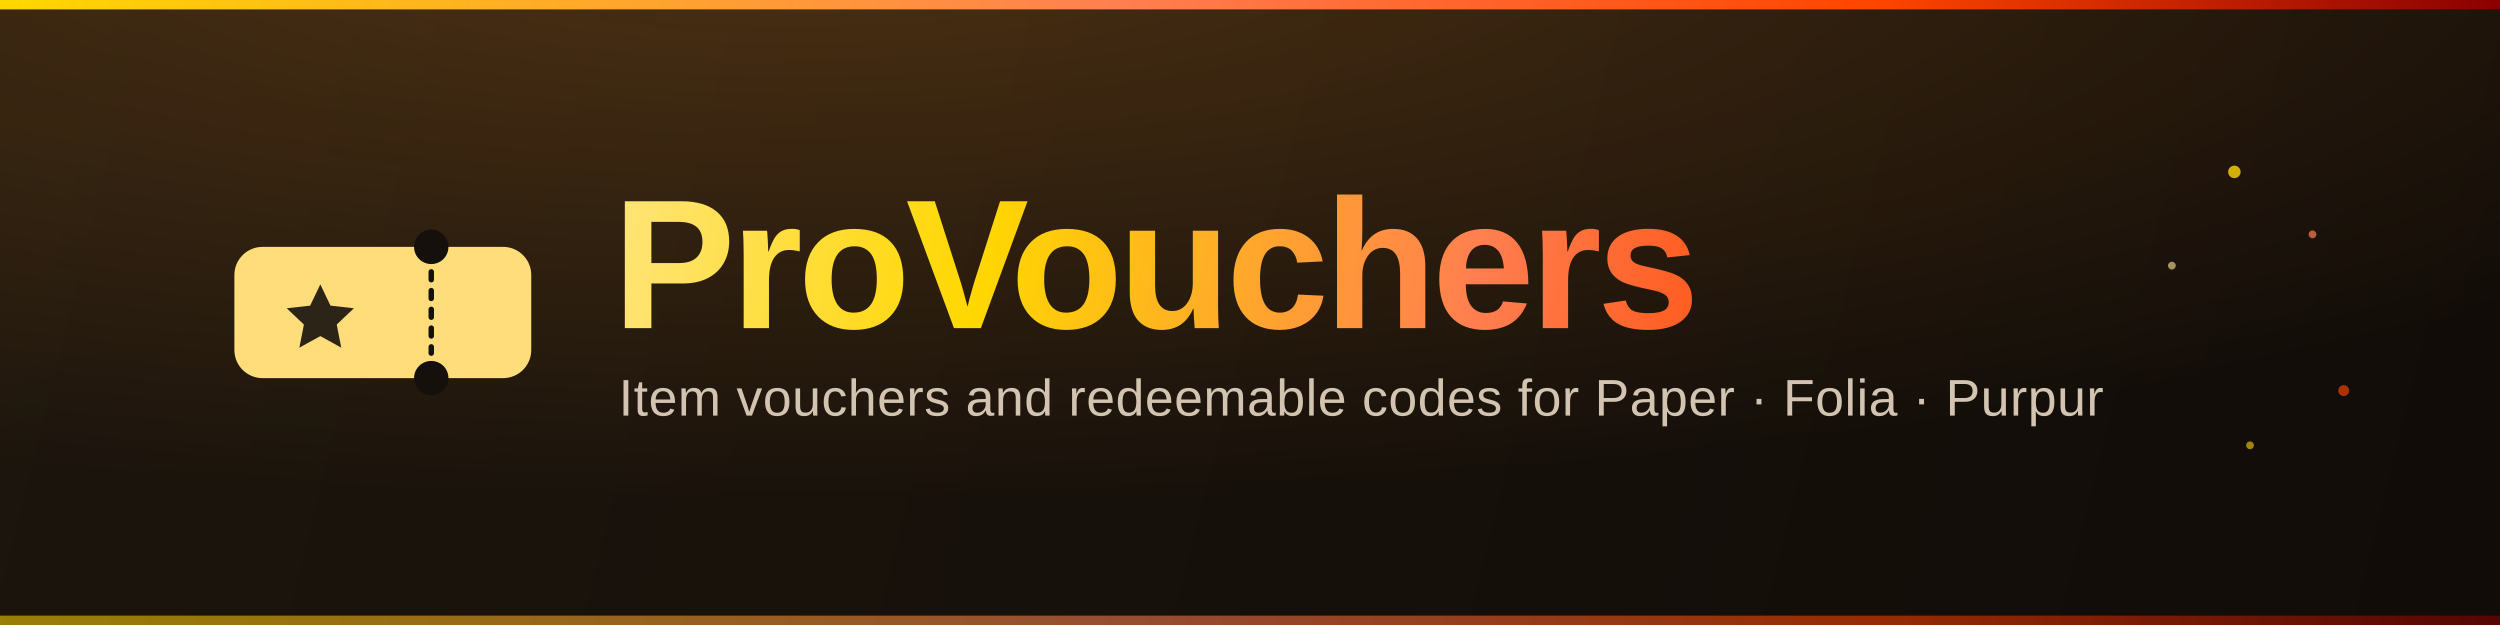
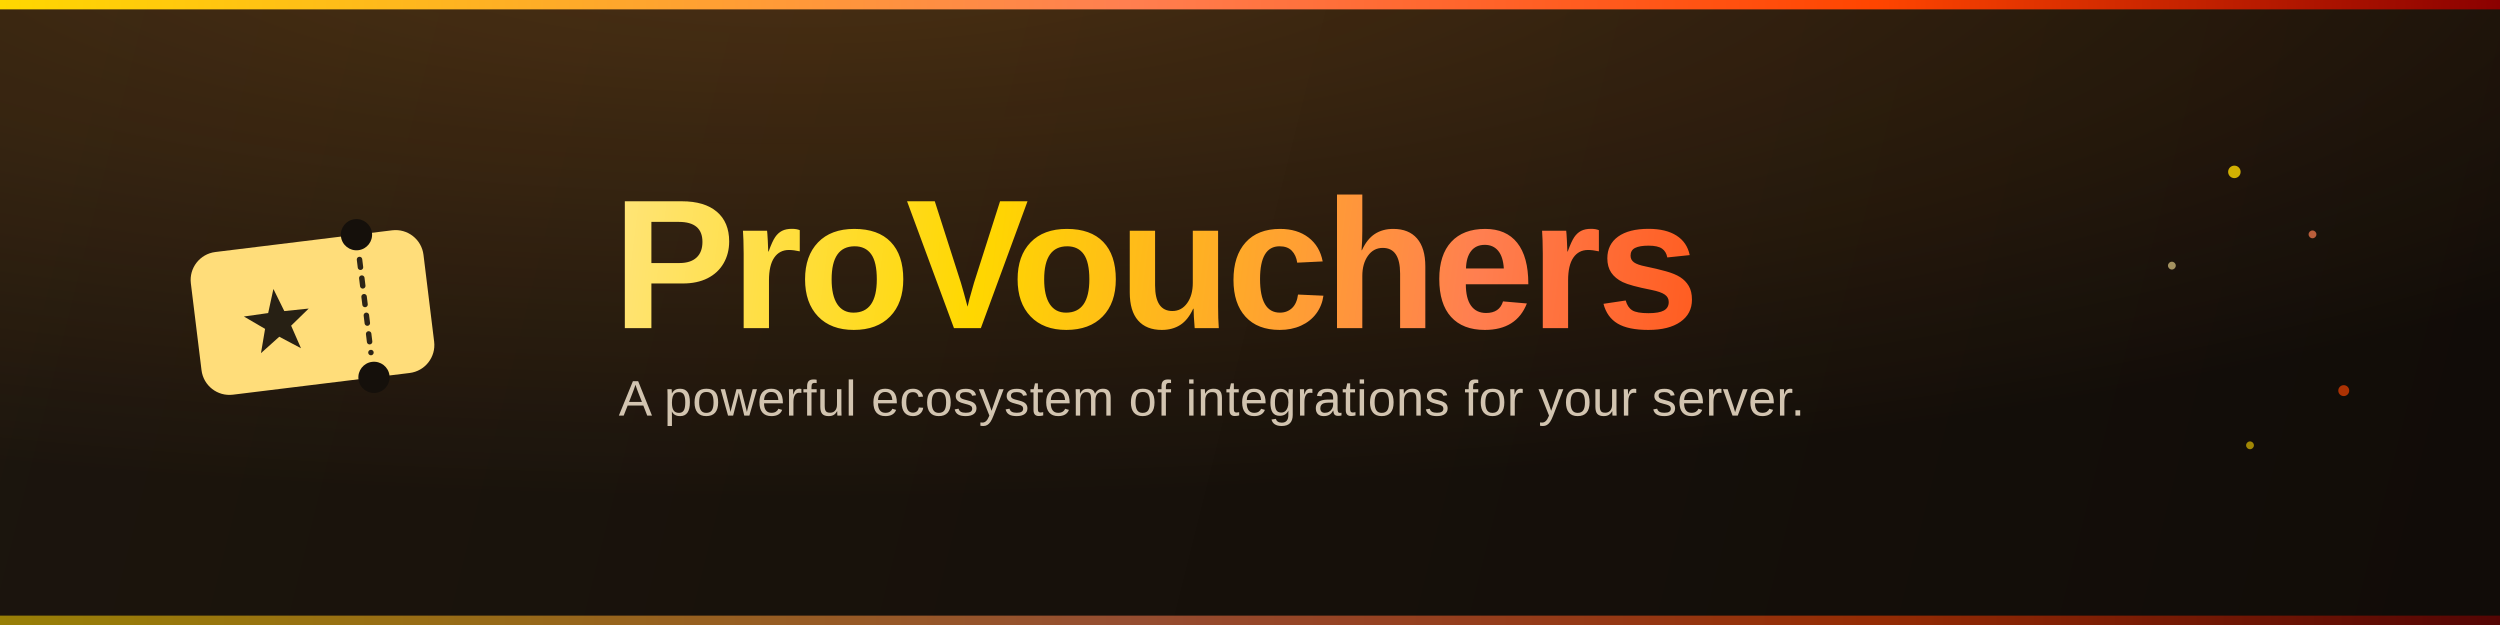
<svg xmlns="http://www.w3.org/2000/svg" width="1600" height="400" viewBox="0 0 1600 400" fill="none">
  <defs>
    <linearGradient id="bg" x1="0" y1="0" x2="1600" y2="400" gradientUnits="userSpaceOnUse">
      <stop offset="0" stop-color="#1c150d" />
      <stop offset="1" stop-color="#110c08" />
    </linearGradient>
    <radialGradient id="glow" cx="0.32" cy="-0.1" r="0.9">
      <stop offset="0" stop-color="#FF9A2E" stop-opacity="0.22" />
      <stop offset="1" stop-color="#FF9A2E" stop-opacity="0" />
    </radialGradient>
    <linearGradient id="gold" x1="330" y1="120" x2="1180" y2="230" gradientUnits="userSpaceOnUse">
      <stop offset="0" stop-color="#FFE899" />
      <stop offset="0.35" stop-color="#FFD700" />
      <stop offset="0.72" stop-color="#FF7F50" />
      <stop offset="1" stop-color="#FF4500" />
    </linearGradient>
    <linearGradient id="bar" x1="0" y1="0" x2="1600" y2="0" gradientUnits="userSpaceOnUse">
      <stop offset="0" stop-color="#FFD700" />
      <stop offset="0.45" stop-color="#FF7F50" />
      <stop offset="0.75" stop-color="#FF4500" />
      <stop offset="1" stop-color="#8B0000" />
    </linearGradient>
    <linearGradient id="ticket" x1="150" y1="150" x2="340" y2="250" gradientUnits="userSpaceOnUse">
      <stop offset="0" stop-color="#FFDD7A" />
      <stop offset="1" stop-color="#FF6A1F" />
    </linearGradient>
  </defs>
  <rect width="1600" height="400" fill="url(#bg)" />
  <rect width="1600" height="400" fill="url(#glow)" />
  <rect x="0" y="0" width="1600" height="6" fill="url(#bar)" />
  <rect x="0" y="394" width="1600" height="6" fill="url(#bar)" opacity="0.55" />
-   <g transform="translate(150 158)">
-     <rect x="0" y="0" width="190" height="84" rx="18" fill="url(#ticket)" />
-     <circle cx="126" cy="0" r="11" fill="#15100b" />
-     <circle cx="126" cy="84" r="11" fill="#15100b" />
-     <line x1="126" y1="16" x2="126" y2="68" stroke="#15100b" stroke-width="3.5" stroke-dasharray="5 7" stroke-linecap="round" />
-     <path d="M55 24 l6.5 13.6 15 1.7 -11 10.4 2.9 14.8 -13.4 -7.4 -13.4 7.4 2.9 -14.8 -11 -10.4 15 -1.7 Z" fill="#15100b" opacity="0.9" />
+   <g transform="translate(125 154)">
+     <g transform="rotate(-7 75 46)">
+       <rect x="0" y="0" width="150" height="92" rx="18" fill="url(#ticket)" />
+       <circle cx="109" cy="0" r="10" fill="#15100b" />
+       <circle cx="109" cy="92" r="10" fill="#15100b" />
+       <line x1="109" y1="16" x2="109" y2="76" stroke="#15100b" stroke-width="3.5" stroke-dasharray="5 7" stroke-linecap="round" opacity="0.9" />
+       <path d="M52 28 L57.2 42.9 L72.9 43.2 L60.4 52.7 L64.9 67.8 L52 58.8 L39.1 67.8 L43.6 52.7 L31.1 43.2 L46.8 42.9 Z" fill="#15100b" opacity="0.92" />
+     </g>
  </g>
  <text x="392" y="210" font-family="'Segoe UI', 'Helvetica Neue', Arial, sans-serif" font-size="118" font-weight="800" letter-spacing="-3" fill="url(#gold)">ProVouchers</text>
-   <text x="396" y="266" font-family="'Segoe UI', 'Helvetica Neue', Arial, sans-serif" font-size="33" font-weight="500" letter-spacing="0.4" fill="#d2c4b0">Item vouchers and redeemable codes for Paper · Folia · Purpur</text>
+   <text x="396" y="266" font-family="'Segoe UI', 'Helvetica Neue', Arial, sans-serif" font-size="32" font-weight="500" letter-spacing="0.3" fill="#d2c4b0">A powerful ecosystem of integrations for your server.</text>
  <circle cx="1430" cy="110" r="4" fill="#FFD700" opacity="0.8" />
  <circle cx="1480" cy="150" r="2.5" fill="#FF7F50" opacity="0.7" />
  <circle cx="1390" cy="170" r="2.5" fill="#FFE899" opacity="0.6" />
  <circle cx="1500" cy="250" r="3.5" fill="#FF4500" opacity="0.65" />
  <circle cx="1440" cy="285" r="2.5" fill="#FFD700" opacity="0.6" />
</svg>
